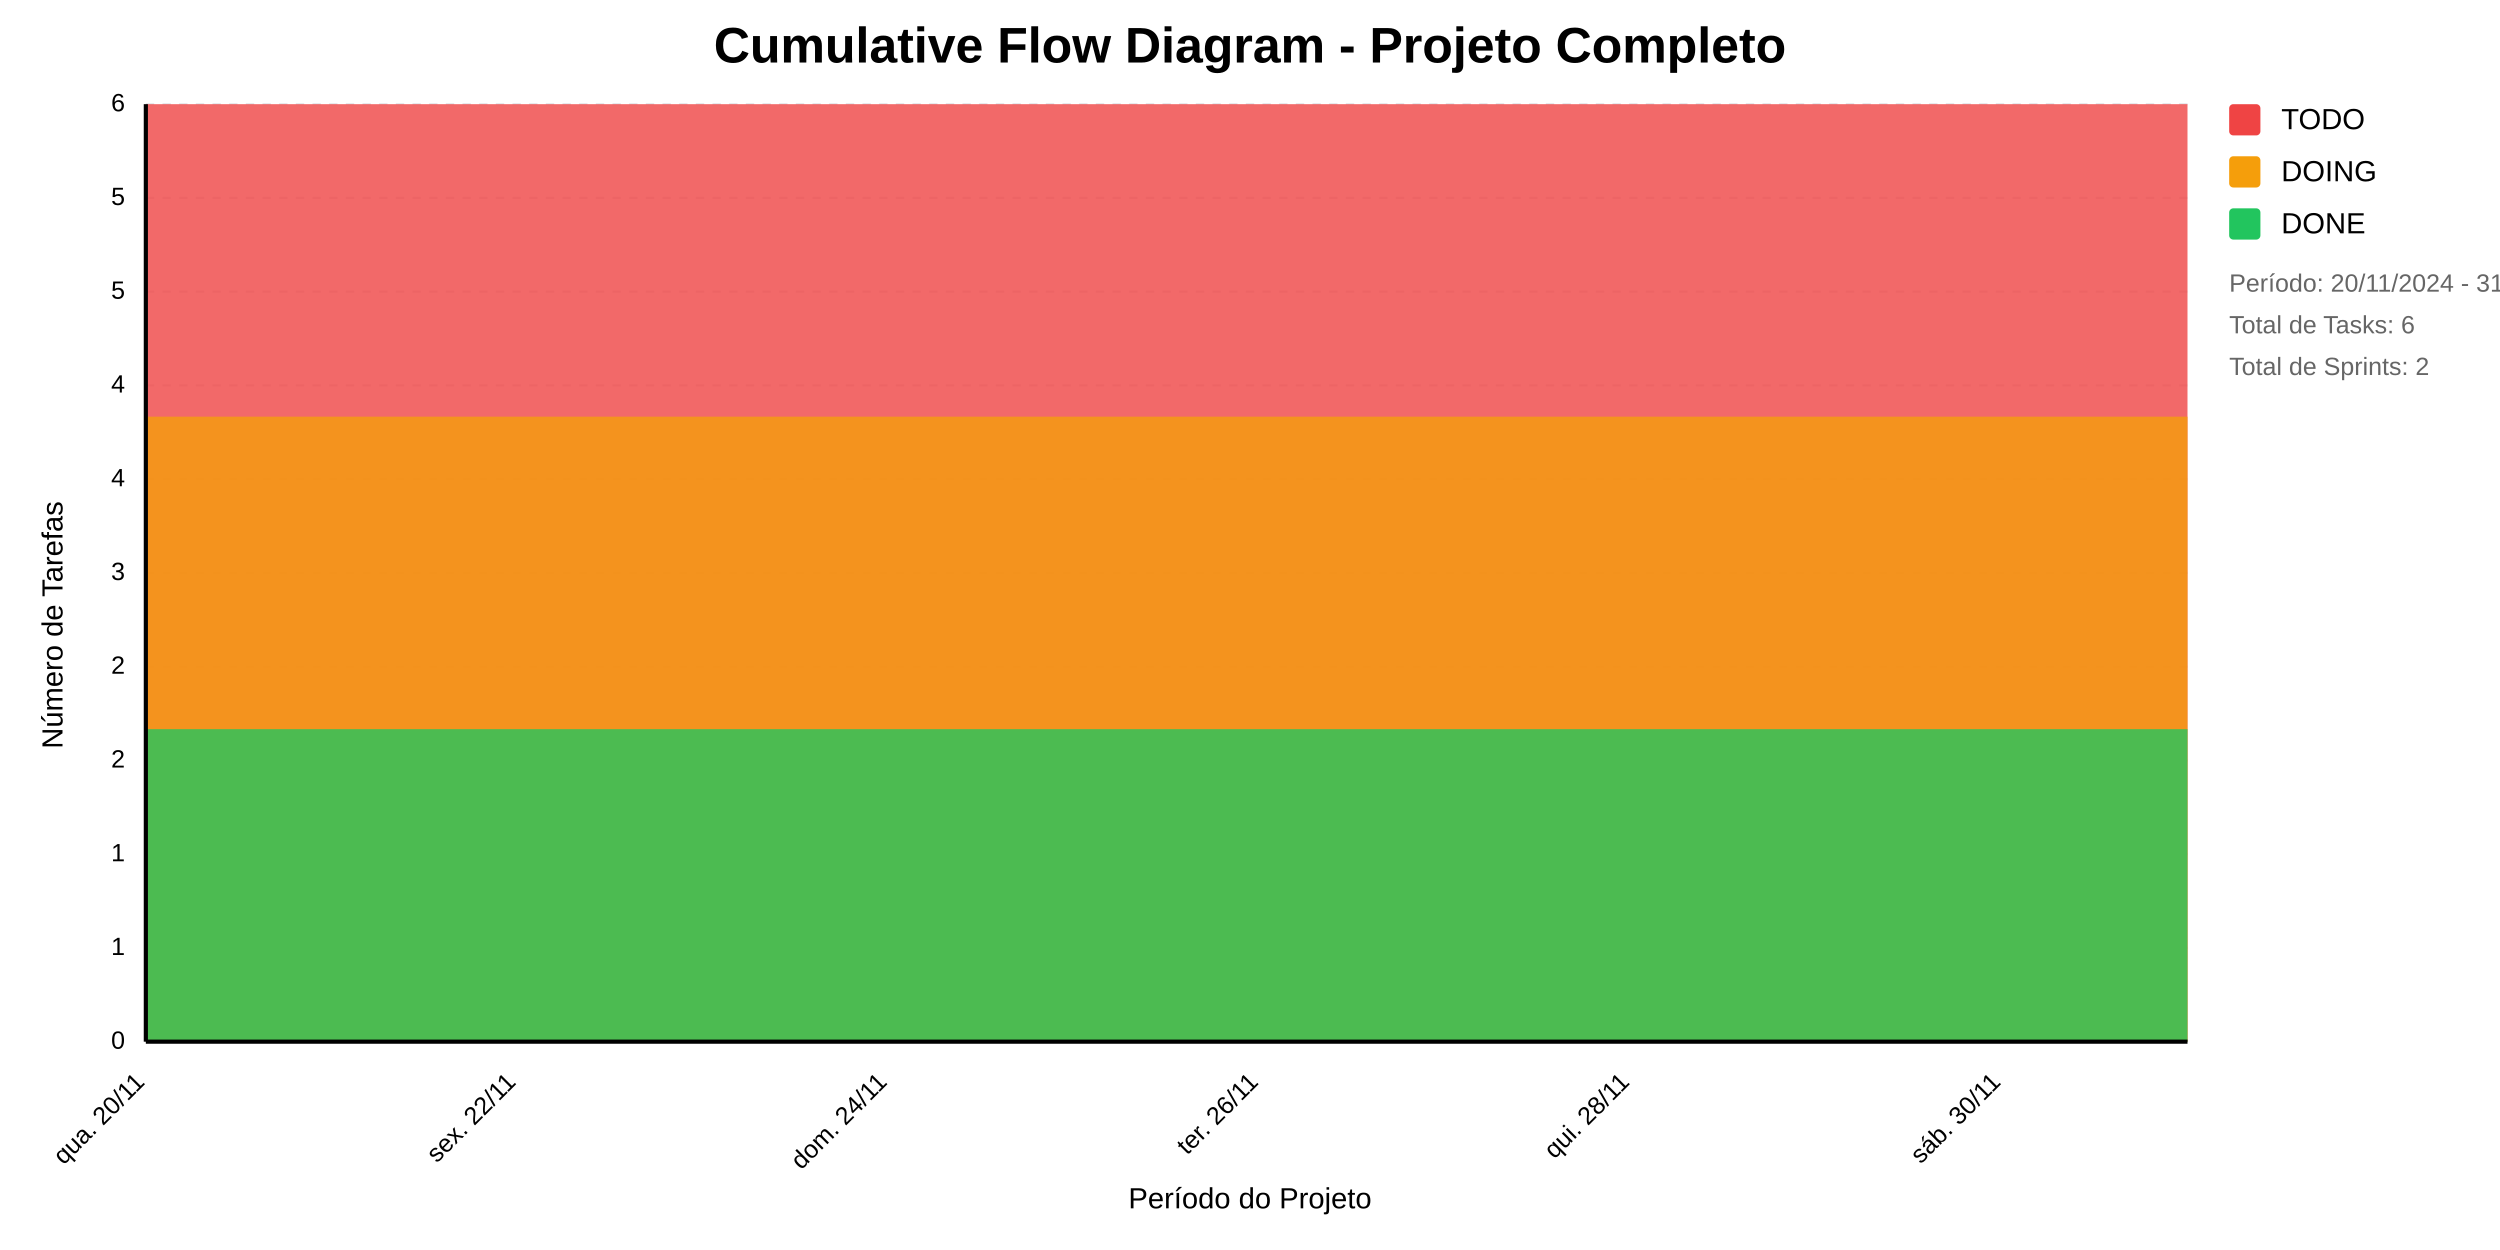
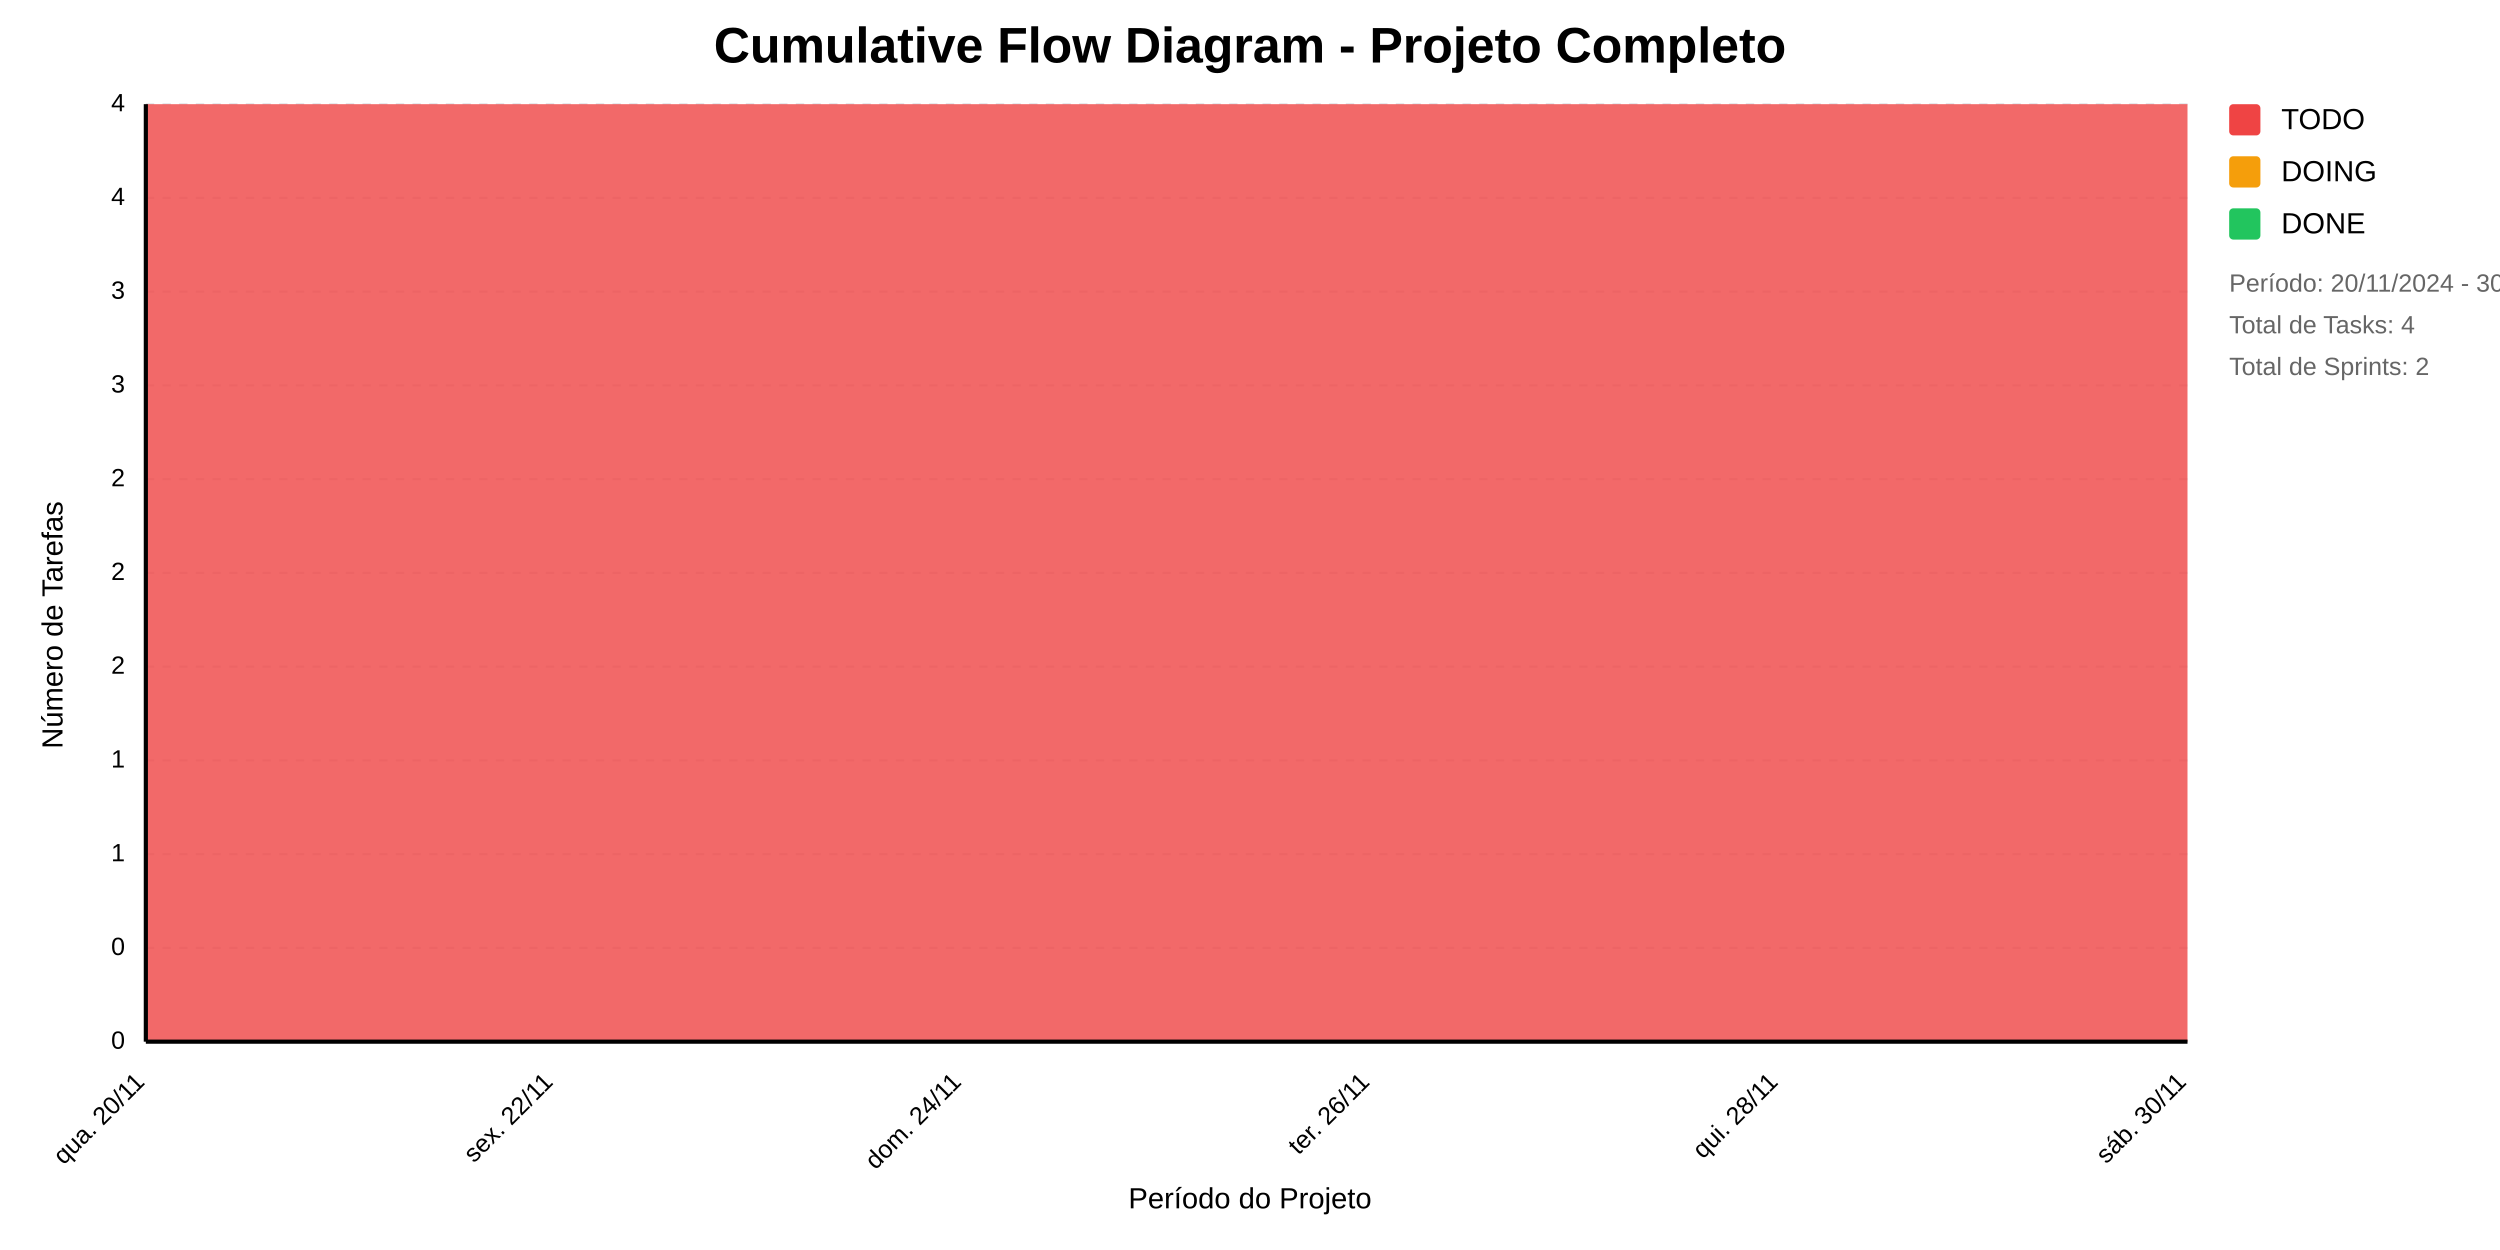
<svg xmlns="http://www.w3.org/2000/svg" viewBox="0 0 1200 600">
  <defs>
    <style>
            text { font-family: Arial, sans-serif; }
            .title { font-size: 24px; font-weight: bold; }
            .label { font-size: 14px; }
            .value { font-size: 12px; fill: #666666; }
            .axis { font-size: 12px; }
            .legend { font-size: 14px; }
          </style>
  </defs>
  <rect width="1200" height="600" fill="white" />
  <line x1="70" y1="50" x2="1050" y2="50" stroke="#e5e7eb" stroke-dasharray="4" />
-   <text x="60" y="50" text-anchor="end" class="axis" dominant-baseline="middle">6</text>
+   <text x="60" y="50" text-anchor="end" class="axis" dominant-baseline="middle">4</text>
  <line x1="70" y1="95" x2="1050" y2="95" stroke="#e5e7eb" stroke-dasharray="4" />
-   <text x="60" y="95" text-anchor="end" class="axis" dominant-baseline="middle">5</text>
+   <text x="60" y="95" text-anchor="end" class="axis" dominant-baseline="middle">4</text>
  <line x1="70" y1="140" x2="1050" y2="140" stroke="#e5e7eb" stroke-dasharray="4" />
-   <text x="60" y="140" text-anchor="end" class="axis" dominant-baseline="middle">5</text>
+   <text x="60" y="140" text-anchor="end" class="axis" dominant-baseline="middle">3</text>
  <line x1="70" y1="185" x2="1050" y2="185" stroke="#e5e7eb" stroke-dasharray="4" />
-   <text x="60" y="185" text-anchor="end" class="axis" dominant-baseline="middle">4</text>
+   <text x="60" y="185" text-anchor="end" class="axis" dominant-baseline="middle">3</text>
  <line x1="70" y1="230" x2="1050" y2="230" stroke="#e5e7eb" stroke-dasharray="4" />
-   <text x="60" y="230" text-anchor="end" class="axis" dominant-baseline="middle">4</text>
+   <text x="60" y="230" text-anchor="end" class="axis" dominant-baseline="middle">2</text>
  <line x1="70" y1="275" x2="1050" y2="275" stroke="#e5e7eb" stroke-dasharray="4" />
-   <text x="60" y="275" text-anchor="end" class="axis" dominant-baseline="middle">3</text>
+   <text x="60" y="275" text-anchor="end" class="axis" dominant-baseline="middle">2</text>
  <line x1="70" y1="320" x2="1050" y2="320" stroke="#e5e7eb" stroke-dasharray="4" />
  <text x="60" y="320" text-anchor="end" class="axis" dominant-baseline="middle">2</text>
  <line x1="70" y1="365" x2="1050" y2="365" stroke="#e5e7eb" stroke-dasharray="4" />
-   <text x="60" y="365" text-anchor="end" class="axis" dominant-baseline="middle">2</text>
+   <text x="60" y="365" text-anchor="end" class="axis" dominant-baseline="middle">1</text>
  <line x1="70" y1="410" x2="1050" y2="410" stroke="#e5e7eb" stroke-dasharray="4" />
  <text x="60" y="410" text-anchor="end" class="axis" dominant-baseline="middle">1</text>
  <line x1="70" y1="455" x2="1050" y2="455" stroke="#e5e7eb" stroke-dasharray="4" />
-   <text x="60" y="455" text-anchor="end" class="axis" dominant-baseline="middle">1</text>
+   <text x="60" y="455" text-anchor="end" class="axis" dominant-baseline="middle">0</text>
  <line x1="70" y1="500" x2="1050" y2="500" stroke="#e5e7eb" stroke-dasharray="4" />
  <text x="60" y="500" text-anchor="end" class="axis" dominant-baseline="middle">0</text>
-   <path d="M70,50 L159.091,50 L248.182,50 L337.273,50 L426.364,50 L515.455,50 L604.545,50 L693.636,50 L782.727,50 L871.818,50 L960.909,50 L1050,50 L1050,500 L960.909,500 L871.818,500 L782.727,500 L693.636,500 L604.545,500 L515.455,500 L426.364,500 L337.273,500 L248.182,500 L159.091,500 L70,500 Z" fill="#ef4444" opacity="0.8" />
-   <path d="M70,200 L159.091,200 L248.182,200 L337.273,200 L426.364,200 L515.455,200 L604.545,200 L693.636,200 L782.727,200 L871.818,200 L960.909,200 L1050,200 L1050,500 L960.909,500 L871.818,500 L782.727,500 L693.636,500 L604.545,500 L515.455,500 L426.364,500 L337.273,500 L248.182,500 L159.091,500 L70,500 Z" fill="#f59e0b" opacity="0.8" />
-   <path d="M70,350 L159.091,350 L248.182,350 L337.273,350 L426.364,350 L515.455,350 L604.545,350 L693.636,350 L782.727,350 L871.818,350 L960.909,350 L1050,350 L1050,500 L960.909,500 L871.818,500 L782.727,500 L693.636,500 L604.545,500 L515.455,500 L426.364,500 L337.273,500 L248.182,500 L159.091,500 L70,500 Z" fill="#22c55e" opacity="0.8" />
+   <path d="M70,50 L168,50 L266,50 L364,50 L462,50 L560,50 L658,50 L756,50 L854,50 L952,50 L1050,50 L1050,500 L952,500 L854,500 L756,500 L658,500 L560,500 L462,500 L364,500 L266,500 L168,500 L70,500 Z" fill="#ef4444" opacity="0.8" />
+   <path d="M70,500 L168,500 L266,500 L364,500 L462,500 L560,500 L658,500 L756,500 L854,500 L952,500 L1050,500 L1050,500 L952,500 L854,500 L756,500 L658,500 L560,500 L462,500 L364,500 L266,500 L168,500 L70,500 Z" fill="#f59e0b" opacity="0.8" />
+   <path d="M70,500 L168,500 L266,500 L364,500 L462,500 L560,500 L658,500 L756,500 L854,500 L952,500 L1050,500 L1050,500 L952,500 L854,500 L756,500 L658,500 L560,500 L462,500 L364,500 L266,500 L168,500 L70,500 Z" fill="#22c55e" opacity="0.8" />
  <line x1="70" y1="50" x2="70" y2="500" stroke="black" stroke-width="2" />
  <line x1="70" y1="500" x2="1050" y2="500" stroke="black" stroke-width="2" />
  <text transform="rotate(-45 70 520)" x="70" y="520" text-anchor="end" class="axis">qua. 20/11</text>
-   <text transform="rotate(-45 248.1818 520)" x="248.182" y="520" text-anchor="end" class="axis">sex. 22/11</text>
-   <text transform="rotate(-45 426.3636 520)" x="426.364" y="520" text-anchor="end" class="axis">dom. 24/11</text>
-   <text transform="rotate(-45 604.5455 520)" x="604.545" y="520" text-anchor="end" class="axis">ter. 26/11</text>
-   <text transform="rotate(-45 782.7273 520)" x="782.727" y="520" text-anchor="end" class="axis">qui. 28/11</text>
-   <text transform="rotate(-45 960.9091 520)" x="960.909" y="520" text-anchor="end" class="axis">sáb. 30/11</text>
+   <text transform="rotate(-45 266 520)" x="266" y="520" text-anchor="end" class="axis">sex. 22/11</text>
+   <text transform="rotate(-45 462 520)" x="462" y="520" text-anchor="end" class="axis">dom. 24/11</text>
+   <text transform="rotate(-45 658 520)" x="658" y="520" text-anchor="end" class="axis">ter. 26/11</text>
+   <text transform="rotate(-45 854 520)" x="854" y="520" text-anchor="end" class="axis">qui. 28/11</text>
+   <text transform="rotate(-45 1050 520)" x="1050" y="520" text-anchor="end" class="axis">sáb. 30/11</text>
  <text transform="rotate(-90 30 300)" x="30" y="300" text-anchor="middle" class="label">Número de Tarefas</text>
  <text x="600" y="580" text-anchor="middle" class="label">Período do Projeto</text>
  <text x="600" y="30" text-anchor="middle" class="title">Cumulative Flow Diagram - Projeto Completo</text>
  <g transform="translate(1070, 50)">
    <rect width="15" height="15" fill="#ef4444" rx="2" />
    <text x="25" y="12" class="legend">TODO</text>
    <rect y="25" width="15" height="15" fill="#f59e0b" rx="2" />
    <text x="25" y="37" class="legend">DOING</text>
    <rect y="50" width="15" height="15" fill="#22c55e" rx="2" />
    <text x="25" y="62" class="legend">DONE</text>
    <text x="0" y="90" class="value">
            Período: 20/11/2024 - 
-             31/11/2024
+             30/11/2024
          </text>
    <text x="0" y="110" class="value">
-             Total de Tasks: 6
+             Total de Tasks: 4
          </text>
    <text x="0" y="130" class="value">
            Total de Sprints: 2
          </text>
  </g>
</svg>
